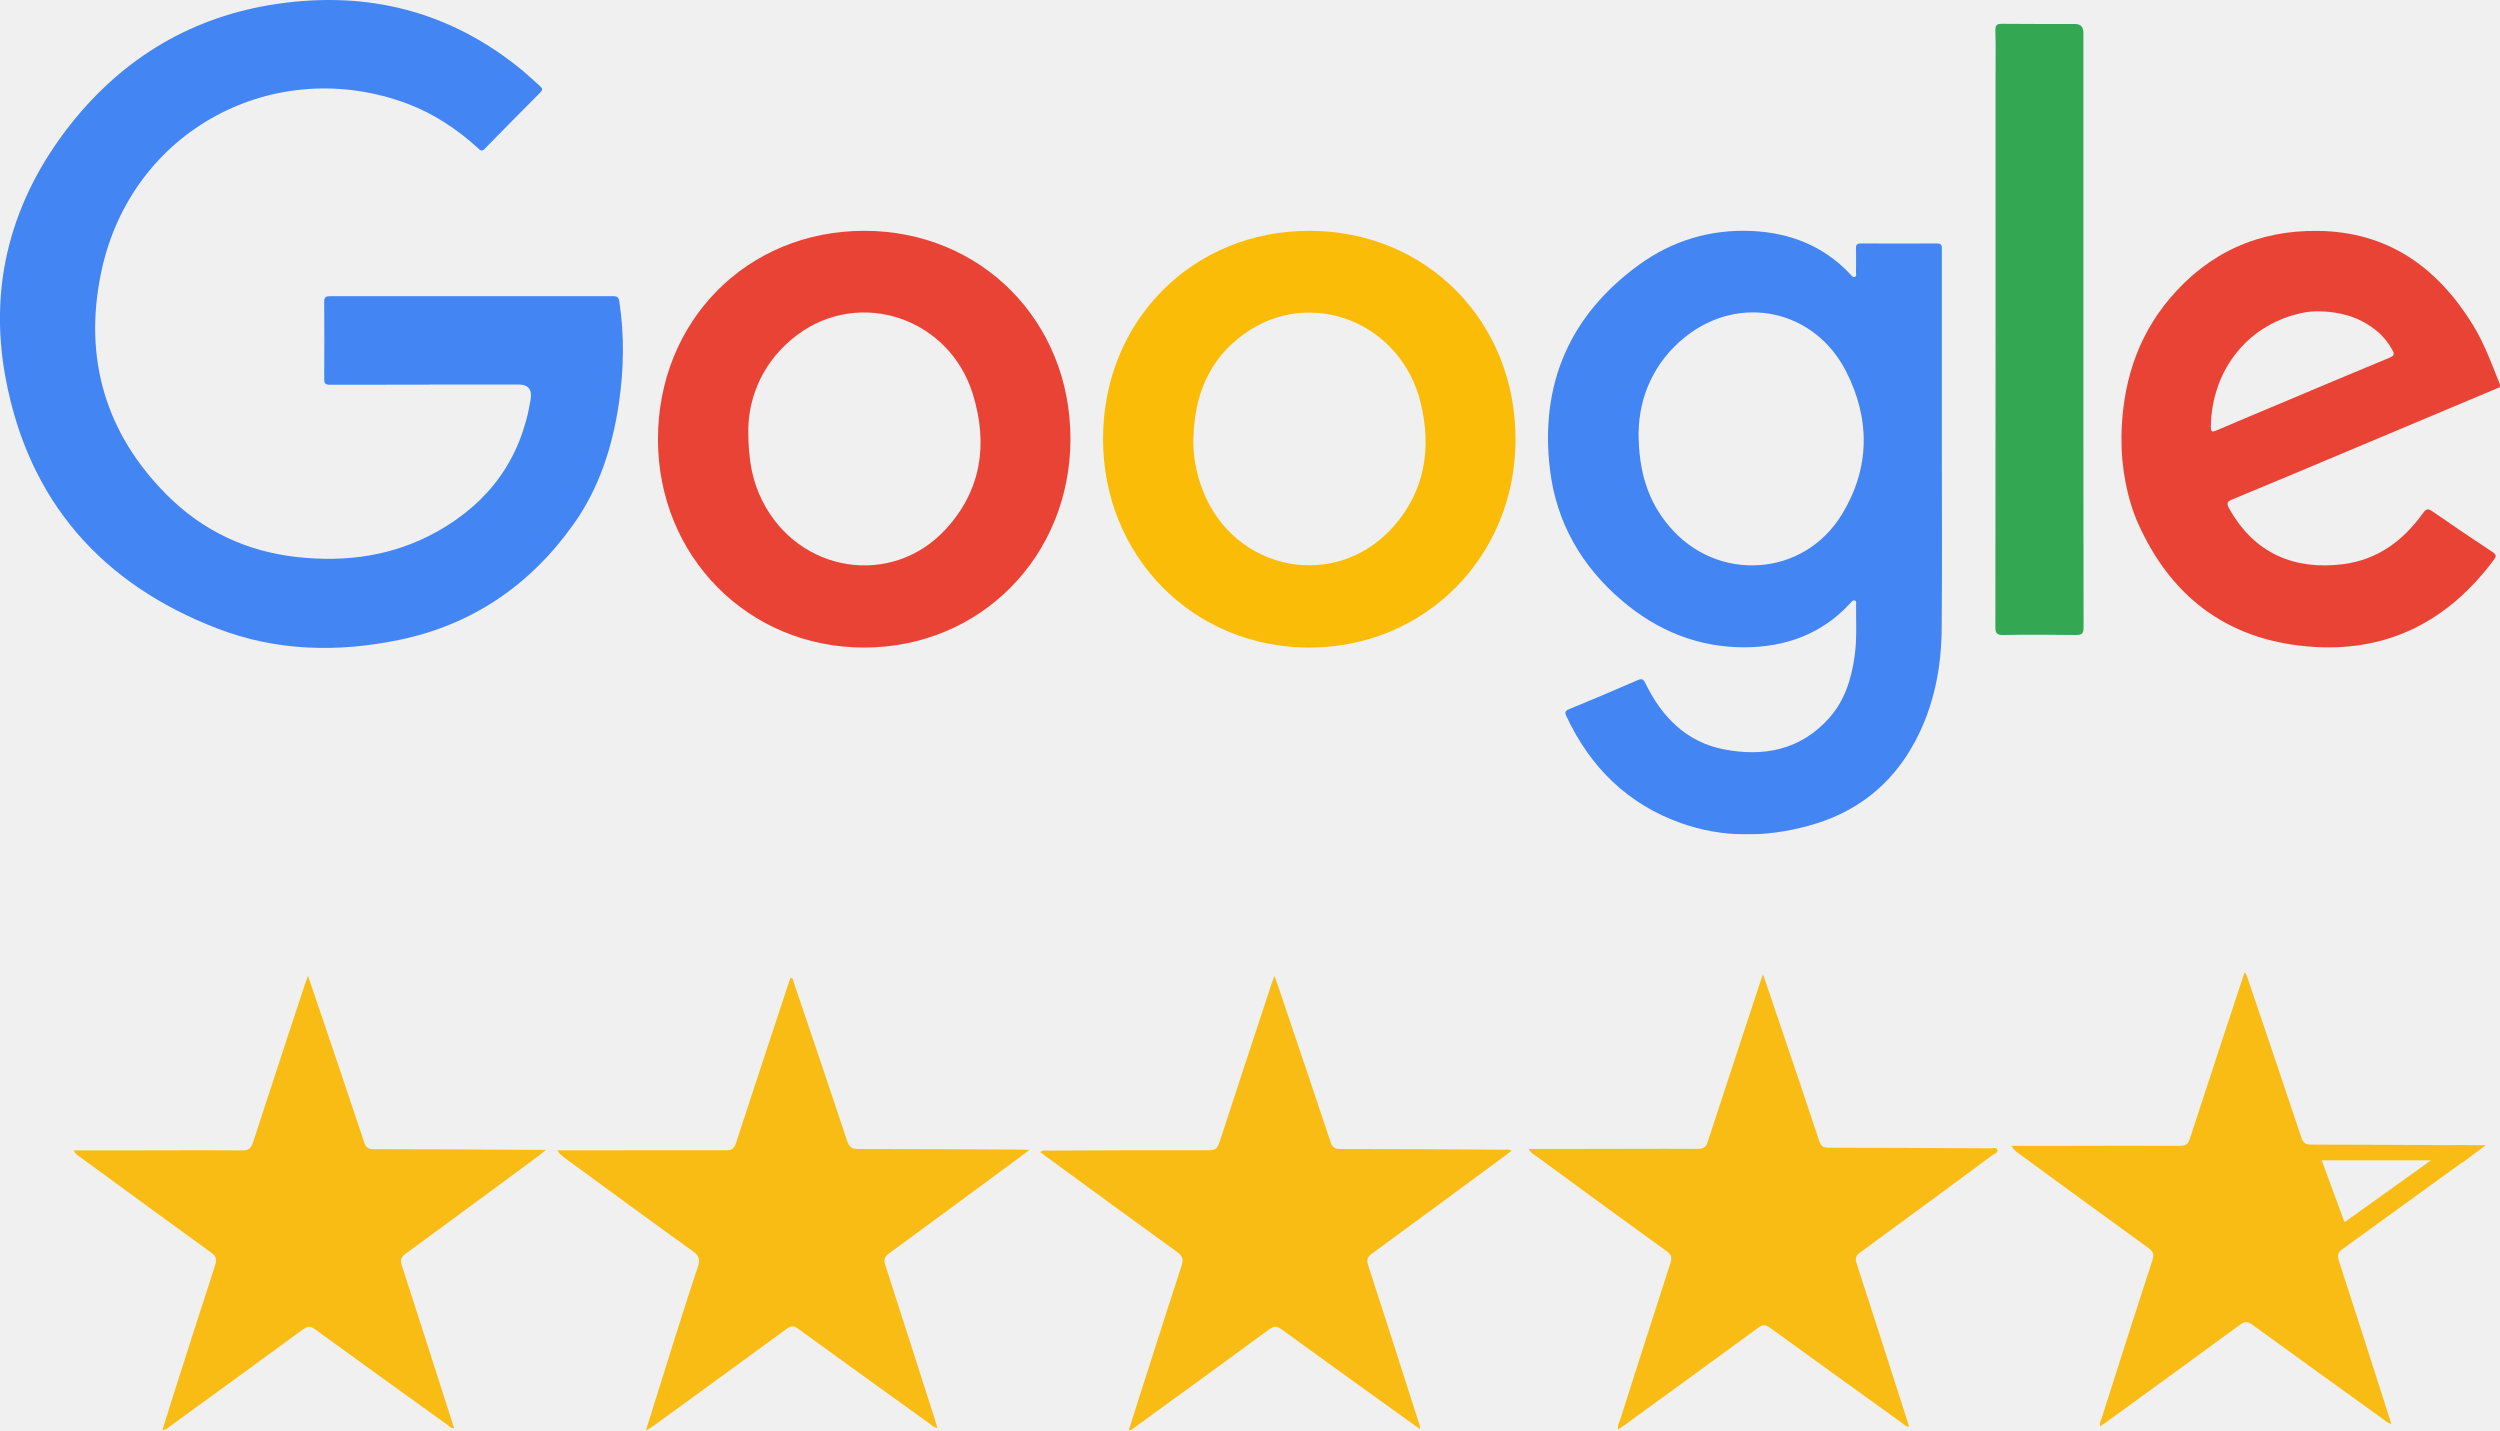
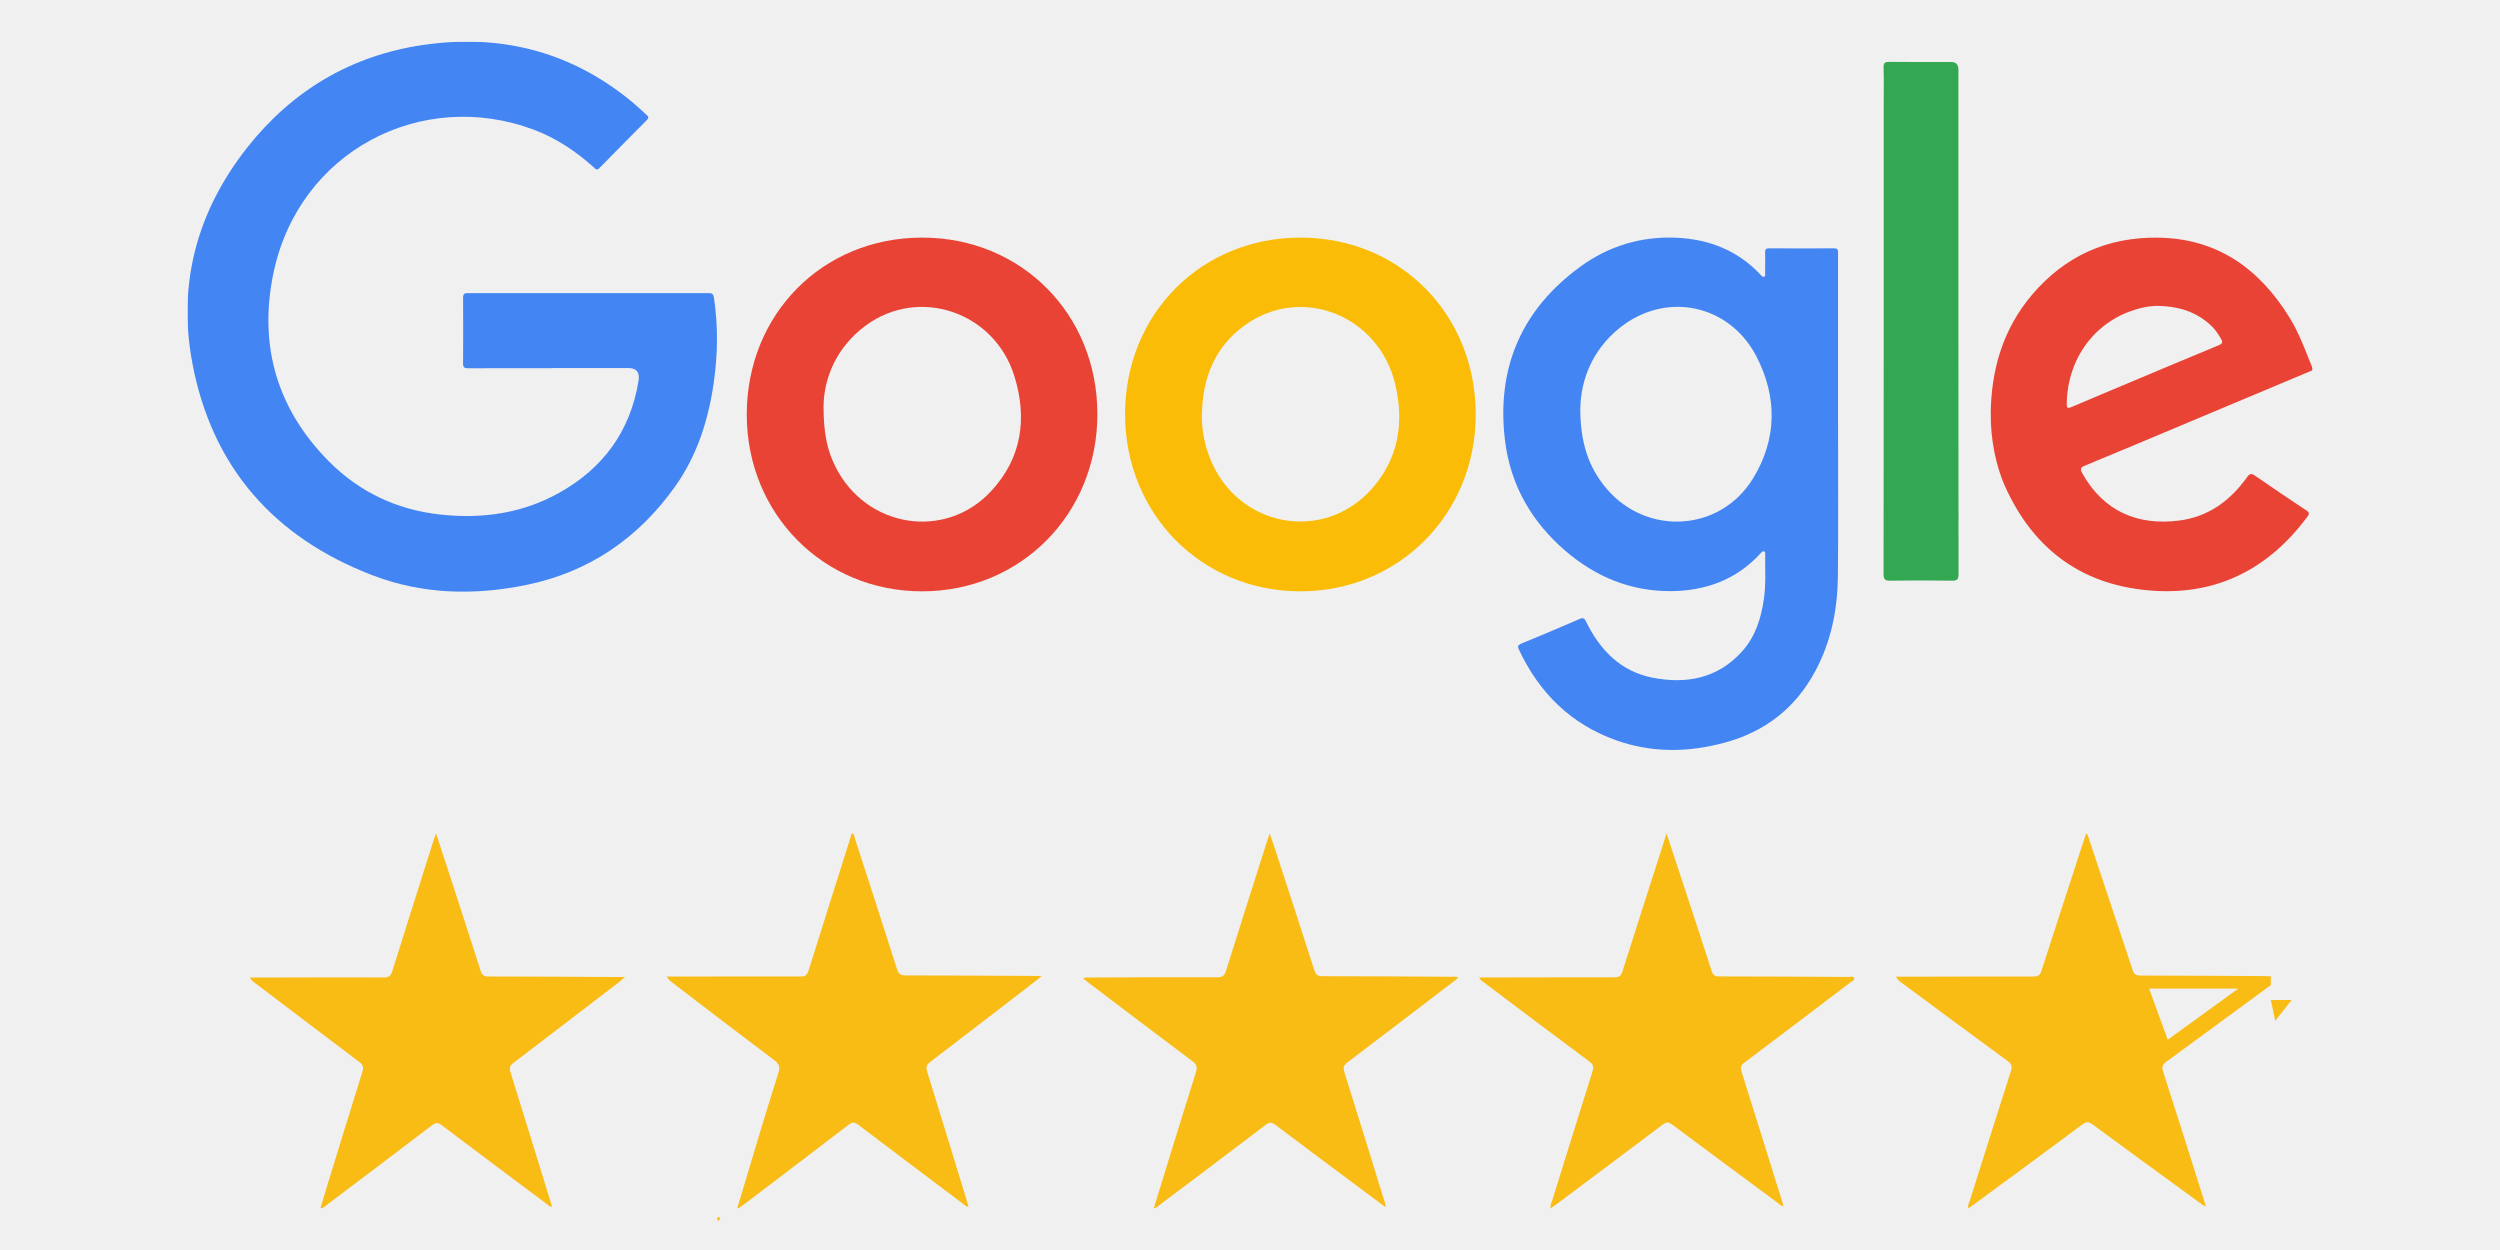
- <svg xmlns="http://www.w3.org/2000/svg" width="304" height="174" viewBox="0 0 304 174" fill="none">
-   <g clip-path="url(#clip0_42_55)">
-     <mask id="mask0_42_55" style="mask-type:luminance" maskUnits="userSpaceOnUse" x="0" y="0" width="304" height="102">
-       <path d="M304 0H0V101.471H304V0Z" fill="white" />
-     </mask>
-     <g mask="url(#mask0_42_55)">
-       <path d="M52.156 46.775C48.142 46.775 44.128 46.775 40.123 46.785C39.604 46.785 39.414 46.654 39.424 46.101C39.444 42.965 39.444 39.828 39.424 36.692C39.424 36.129 39.614 36.019 40.133 36.019C51.607 36.029 63.081 36.029 74.555 36.019C75.064 36.019 75.234 36.149 75.314 36.682C75.933 40.794 75.863 44.895 75.264 48.986C74.485 54.304 72.877 59.341 69.751 63.733C64.459 71.183 57.389 75.998 48.471 77.827C41.022 79.355 33.593 79.184 26.443 76.43C12.422 71.042 3.475 60.989 0.679 45.961C-1.448 34.551 1.438 24.146 8.608 15.089C15.049 6.957 23.447 1.991 33.633 0.483C44.727 -1.166 54.833 1.367 63.62 8.645C64.329 9.239 64.998 9.882 65.687 10.495C65.987 10.757 65.997 10.947 65.707 11.239C63.44 13.521 61.173 15.803 58.927 18.105C58.557 18.487 58.367 18.236 58.118 18.004C55.581 15.712 52.775 13.833 49.58 12.626C33.523 6.575 15.898 15.682 12.283 33.204C10.146 43.548 12.822 52.686 20.271 60.165C24.655 64.568 30.038 67.081 36.189 67.745C42.13 68.388 47.862 67.604 53.175 64.628C59.466 61.1 63.35 55.822 64.529 48.564C64.722 47.358 64.229 46.755 63.051 46.755H52.166L52.156 46.775Z" fill="#4285F3" />
-       <path d="M236.126 54.174C236.126 61.633 236.176 69.102 236.106 76.561C236.056 81.326 235.138 85.93 232.871 90.162C230.035 95.48 225.661 98.857 219.919 100.415C214.716 101.833 209.514 101.903 204.391 100.084C197.93 97.782 193.387 93.318 190.471 87.086C190.261 86.633 190.311 86.442 190.79 86.241C193.576 85.095 196.362 83.919 199.129 82.713C199.648 82.482 199.838 82.582 200.087 83.095C202.074 87.176 205.05 90.212 209.554 91.107C214.387 92.062 218.891 91.248 222.396 87.347C224.303 85.226 225.132 82.592 225.521 79.798C225.821 77.707 225.681 75.606 225.701 73.515C225.701 73.344 225.781 73.123 225.561 73.032C225.321 72.932 225.192 73.133 225.052 73.284C221.577 77.103 217.133 78.692 212.14 78.712C206.478 78.732 201.495 76.681 197.191 73.002C192.328 68.85 189.262 63.553 188.484 57.159C187.215 46.745 190.86 38.341 199.288 32.209C203.343 29.263 207.966 27.866 212.989 28.087C217.652 28.298 221.757 29.887 225.032 33.385C225.172 33.536 225.292 33.747 225.531 33.676C225.801 33.586 225.691 33.325 225.691 33.144C225.701 32.158 225.711 31.173 225.691 30.188C225.681 29.746 225.831 29.605 226.26 29.605C229.356 29.615 232.441 29.625 235.537 29.605C236.196 29.605 236.126 29.967 236.126 30.399C236.126 38.331 236.126 46.262 236.126 54.194H236.106L236.126 54.174ZM199.248 52.525C199.248 57.431 200.427 60.989 203.003 64.025C208.795 70.861 219.31 70.207 223.973 62.557C227.399 56.938 227.448 50.977 224.483 45.156C220.628 37.617 211.551 35.707 204.96 40.944C200.986 44.101 199.328 48.423 199.258 52.525H199.248Z" fill="#4285F3" />
-       <path d="M159.255 28.067C173.475 28.087 184.31 39.075 184.29 53.46C184.27 67.694 173.255 78.772 159.155 78.742C145.015 78.712 134.091 67.604 134.13 53.289C134.17 38.964 145.045 28.047 159.255 28.067ZM145.105 53.339C145.105 54.435 145.175 55.52 145.385 56.596C145.584 57.642 145.874 58.657 146.263 59.642C150.128 69.544 162.48 71.916 169.461 64.015C173.265 59.702 174.084 54.525 172.766 49.026C170.399 39.195 159.385 34.842 151.346 40.562C147.022 43.638 145.215 48.092 145.125 53.339H145.105Z" fill="#FABC06" />
-       <path d="M105.101 78.742C91.001 78.762 80.017 67.674 80.007 53.429C80.007 39.044 90.832 28.077 105.071 28.067C119.301 28.057 130.186 39.044 130.166 53.399C130.146 67.664 119.211 78.732 105.101 78.742ZM90.991 52.203C90.981 56.114 91.54 58.597 92.699 60.899C97.093 69.665 108.417 71.484 114.987 64.367C119.351 59.642 120.16 53.972 118.303 47.941C115.457 38.693 104.632 35.033 97.003 40.683C92.819 43.789 91.061 48.162 90.991 52.183V52.203Z" fill="#E94336" />
-       <path d="M257.965 53.279C258.035 46.935 259.743 41.145 263.857 36.28C268.58 30.701 274.642 27.976 281.892 28.077C290.33 28.188 296.351 32.45 300.705 39.507C302.083 41.738 302.962 44.191 303.94 46.614C304.16 47.147 303.811 47.157 303.521 47.277C297.889 49.64 292.257 52.012 286.635 54.374C281.572 56.506 276.509 58.637 271.436 60.738C270.777 61.009 270.737 61.23 271.067 61.833C274.152 67.362 279.065 69.333 284.877 68.609C289.071 68.086 292.207 65.784 294.633 62.396C295.043 61.813 295.293 61.843 295.822 62.205C298.228 63.874 300.645 65.513 303.082 67.121C303.601 67.463 303.561 67.664 303.231 68.106C297.769 75.424 290.569 79.204 281.482 78.671C271.416 78.078 264.197 73.022 260.002 63.673C258.644 60.647 257.925 56.687 257.975 53.309L257.965 53.279ZM281.812 37.848C281.482 37.878 280.893 37.868 280.314 37.979C273.553 39.215 268.94 44.825 268.84 51.881C268.84 52.485 268.96 52.585 269.519 52.344C272.215 51.188 274.931 50.052 277.638 48.916C281.941 47.106 286.245 45.277 290.569 43.498C291.208 43.236 291.158 42.985 290.879 42.502C290.419 41.688 289.86 40.954 289.141 40.351C287.094 38.612 284.698 37.888 281.802 37.848H281.812Z" fill="#E94336" />
-       <path d="M253.342 39.98C253.342 52.083 253.342 64.176 253.362 76.279C253.362 77.033 253.162 77.224 252.433 77.214C249.497 77.174 246.551 77.164 243.616 77.214C242.857 77.224 242.637 77.053 242.637 76.249C242.667 53.912 242.657 31.576 242.657 9.249C242.657 7.409 242.697 5.57 242.637 3.73C242.617 3.006 242.857 2.886 243.496 2.896C246.432 2.926 249.377 2.916 252.313 2.916C253.002 2.916 253.342 3.278 253.342 4.001V39.99V39.98Z" fill="#34A753" />
+ <svg xmlns="http://www.w3.org/2000/svg" xmlns:xlink="http://www.w3.org/1999/xlink" width="120px" height="60px" viewBox="0 0 120 60" version="1.1">
+   <defs>
+     <rect id="path-1" x="0" y="0" width="120" height="60" />
+     <polygon id="path-3" points="102 0 0 0 0 34 102 34" />
+   </defs>
+   <g id="Page-1" stroke="none" stroke-width="1" fill="none" fill-rule="evenodd">
+     <g id="Group-2">
+       <mask id="mask-2" fill="white">
+         <use xlink:href="#path-1" />
+       </mask>
+       <g id="Rectangle" />
+       <g id="google" mask="url(#mask-2)">
+         <g transform="translate(9, 2)">
+           <g id="Clipped" stroke-width="1" fill="none" fill-rule="evenodd">
+             <mask id="mask-4" fill="white">
+               <use xlink:href="#path-3" />
+             </mask>
+             <g id="Path" />
+             <g id="Group" mask="url(#mask-4)" fill-rule="nonzero">
+               <g transform="translate(-0.001638, -0.000164)">
+                 <path d="M17.501,15.673 C16.155,15.673 14.808,15.673 13.464,15.676 C13.29,15.676 13.226,15.633 13.23,15.447 C13.236,14.396 13.236,13.346 13.23,12.295 C13.23,12.106 13.293,12.069 13.467,12.069 C17.317,12.072 21.167,12.072 25.017,12.069 C25.188,12.069 25.245,12.113 25.271,12.291 C25.479,13.669 25.456,15.043 25.255,16.414 C24.993,18.196 24.454,19.883 23.405,21.355 C21.629,23.851 19.257,25.465 16.265,26.078 C13.766,26.59 11.273,26.533 8.874,25.61 C4.17,23.804 1.168,20.436 0.229,15.4 C-0.484,11.577 0.484,8.091 2.89,5.056 C5.051,2.331 7.869,0.667 11.286,0.162 C15.009,-0.39 18.399,0.458 21.348,2.897 C21.586,3.096 21.81,3.311 22.041,3.517 C22.142,3.604 22.145,3.668 22.048,3.766 C21.288,4.531 20.527,5.295 19.773,6.067 C19.649,6.195 19.585,6.11 19.502,6.033 C18.651,5.265 17.709,4.635 16.637,4.231 C11.249,2.203 5.336,5.255 4.123,11.126 C3.406,14.592 4.304,17.654 6.803,20.16 C8.274,21.635 10.08,22.477 12.144,22.699 C14.138,22.915 16.061,22.652 17.843,21.655 C19.954,20.473 21.257,18.705 21.653,16.273 C21.718,15.868 21.552,15.666 21.157,15.666 L17.505,15.666 L17.501,15.673 Z" id="Path" fill="#4285F3" />
+                 <path d="M79.228,18.152 C79.228,20.651 79.245,23.154 79.221,25.653 C79.205,27.25 78.897,28.793 78.136,30.211 C77.184,31.993 75.717,33.124 73.79,33.646 C72.045,34.121 70.299,34.145 68.58,33.535 C66.412,32.764 64.888,31.268 63.91,29.18 C63.839,29.028 63.856,28.964 64.017,28.897 C64.951,28.513 65.886,28.119 66.815,27.715 C66.989,27.637 67.053,27.671 67.136,27.843 C67.803,29.21 68.801,30.228 70.313,30.527 C71.934,30.847 73.445,30.575 74.621,29.268 C75.261,28.557 75.539,27.674 75.67,26.738 C75.771,26.037 75.724,25.333 75.73,24.633 C75.73,24.576 75.757,24.501 75.683,24.471 C75.603,24.437 75.559,24.505 75.513,24.555 C74.347,25.835 72.855,26.368 71.18,26.374 C69.28,26.381 67.609,25.694 66.164,24.461 C64.533,23.07 63.504,21.295 63.243,19.153 C62.817,15.663 64.04,12.847 66.868,10.792 C68.229,9.805 69.78,9.337 71.465,9.411 C73.03,9.482 74.407,10.014 75.506,11.186 C75.553,11.237 75.593,11.308 75.673,11.284 C75.764,11.254 75.727,11.166 75.727,11.106 C75.73,10.776 75.734,10.445 75.727,10.115 C75.724,9.967 75.774,9.92 75.918,9.92 C76.957,9.923 77.992,9.927 79.03,9.92 C79.252,9.92 79.228,10.041 79.228,10.186 C79.228,12.844 79.228,15.501 79.228,18.159 L79.221,18.159 L79.228,18.152 Z M66.855,17.6 C66.855,19.243 67.25,20.436 68.114,21.453 C70.058,23.744 73.586,23.525 75.15,20.961 C76.3,19.078 76.316,17.081 75.322,15.131 C74.028,12.605 70.983,11.965 68.771,13.719 C67.438,14.777 66.881,16.225 66.858,17.6 L66.855,17.6 Z" id="Shape" fill="#4285F3" />
+                 <path d="M53.436,9.405 C58.207,9.411 61.842,13.093 61.836,17.913 C61.829,22.683 58.133,26.394 53.402,26.384 C48.658,26.374 44.993,22.652 45.006,17.856 C45.019,13.056 48.668,9.398 53.436,9.405 Z M48.688,17.873 C48.688,18.24 48.712,18.603 48.782,18.964 C48.849,19.314 48.946,19.654 49.077,19.985 C50.374,23.302 54.518,24.097 56.86,21.45 C58.137,20.005 58.411,18.27 57.969,16.428 C57.175,13.133 53.479,11.675 50.782,13.591 C49.331,14.622 48.725,16.114 48.695,17.873 L48.688,17.873 Z" id="Shape" fill="#FABC06" />
+                 <path d="M35.266,26.384 C30.535,26.391 26.849,22.676 26.846,17.903 C26.846,13.083 30.478,9.408 35.256,9.405 C40.03,9.401 43.682,13.083 43.676,17.893 C43.669,22.672 40,26.381 35.266,26.384 Z M30.532,17.492 C30.528,18.802 30.716,19.634 31.105,20.406 C32.579,23.343 36.378,23.952 38.583,21.568 C40.047,19.984 40.318,18.085 39.695,16.064 C38.74,12.965 35.108,11.739 32.549,13.632 C31.145,14.673 30.555,16.138 30.532,17.485 L30.532,17.492 Z" id="Shape" fill="#E94336" />
+                 <path d="M86.556,17.852 C86.579,15.727 87.152,13.787 88.533,12.156 C90.117,10.287 92.151,9.374 94.584,9.408 C97.415,9.445 99.435,10.873 100.896,13.238 C101.358,13.985 101.653,14.807 101.982,15.619 C102.055,15.798 101.938,15.801 101.841,15.841 C99.951,16.633 98.062,17.428 96.175,18.219 C94.476,18.934 92.778,19.648 91.076,20.352 C90.854,20.443 90.841,20.517 90.952,20.719 C91.987,22.571 93.635,23.232 95.585,22.989 C96.993,22.814 98.045,22.043 98.859,20.907 C98.996,20.712 99.08,20.722 99.258,20.843 C100.065,21.403 100.876,21.952 101.694,22.491 C101.868,22.605 101.854,22.672 101.744,22.821 C99.911,25.273 97.495,26.539 94.446,26.361 C91.069,26.162 88.647,24.468 87.239,21.335 C86.784,20.321 86.542,18.994 86.559,17.862 L86.556,17.852 Z M94.557,12.682 C94.446,12.692 94.249,12.689 94.054,12.726 C91.786,13.14 90.238,15.02 90.205,17.384 C90.205,17.586 90.245,17.62 90.432,17.539 C91.337,17.152 92.248,16.771 93.156,16.39 C94.6,15.784 96.044,15.171 97.495,14.575 C97.71,14.487 97.693,14.403 97.599,14.241 C97.445,13.969 97.257,13.723 97.016,13.521 C96.329,12.938 95.525,12.695 94.554,12.682 L94.557,12.682 Z" id="Shape" fill="#E94336" />
+                 <path d="M85.005,13.396 C85.005,17.452 85.005,21.504 85.011,25.559 C85.011,25.812 84.944,25.876 84.7,25.873 C83.714,25.859 82.726,25.856 81.741,25.873 C81.487,25.876 81.413,25.819 81.413,25.549 C81.423,18.065 81.419,10.58 81.419,3.099 C81.419,2.483 81.433,1.866 81.413,1.25 C81.406,1.007 81.487,0.967 81.701,0.97 C82.686,0.98 83.674,0.977 84.659,0.977 C84.89,0.977 85.005,1.098 85.005,1.341 L85.005,13.4 L85.005,13.396 Z" id="Path" fill="#34A753" />
+               </g>
+             </g>
+           </g>
+           <path d="M26.393,55.98 C26.713,54.91 27.032,53.84 27.354,52.771 C27.683,51.681 28.012,50.595 28.359,49.512 C28.45,49.232 28.416,49.077 28.175,48.896 C26.528,47.661 24.894,46.407 23.26,45.156 C23.169,45.087 23.081,45.012 23,44.873 C23.516,44.873 24.033,44.873 24.553,44.873 C26.184,44.873 27.818,44.864 29.449,44.87 C29.658,44.87 29.743,44.801 29.809,44.593 C30.466,42.49 31.133,40.39 31.797,38.287 C31.825,38.191 31.859,38.099 31.89,38 C32.013,38.023 32,38.135 32.022,38.207 C32.701,40.304 33.384,42.398 34.05,44.498 C34.126,44.735 34.223,44.821 34.47,44.821 C36.552,44.821 38.63,44.834 40.712,44.844 C40.784,44.844 40.859,44.851 41,44.857 C40.762,45.045 40.577,45.189 40.39,45.334 C38.812,46.549 37.234,47.764 35.653,48.972 C35.481,49.103 35.434,49.215 35.503,49.439 C36.138,51.477 36.758,53.518 37.384,55.559 C37.419,55.671 37.45,55.786 37.491,55.927 C37.362,55.914 37.3,55.839 37.231,55.786 C35.547,54.519 33.863,53.255 32.185,51.98 C32.016,51.852 31.909,51.855 31.743,51.98 C30.056,53.274 28.359,54.558 26.666,55.845 C26.591,55.904 26.506,55.951 26.425,56 C26.415,55.99 26.406,55.98 26.396,55.97 L26.393,55.98 Z" id="Path" fill="#F9BC15" fill-rule="nonzero" />
+           <path d="M3,44.92 C3.545,44.92 4.067,44.92 4.587,44.92 C6.199,44.92 7.811,44.907 9.427,44.92 C9.68,44.92 9.765,44.825 9.837,44.593 C10.482,42.526 11.139,40.466 11.79,38.403 C11.825,38.292 11.865,38.18 11.928,38 C12.103,38.534 12.26,39.005 12.413,39.477 C12.967,41.187 13.528,42.893 14.072,44.603 C14.138,44.812 14.235,44.871 14.439,44.871 C16.508,44.871 18.58,44.887 20.649,44.897 C20.74,44.897 20.831,44.897 21,44.897 C20.865,45.012 20.79,45.081 20.712,45.143 C19.028,46.433 17.344,47.727 15.653,49.011 C15.475,49.145 15.437,49.257 15.506,49.476 C16.148,51.533 16.78,53.593 17.416,55.649 C17.441,55.735 17.466,55.817 17.497,55.915 C17.384,55.941 17.331,55.859 17.272,55.813 C15.581,54.549 13.888,53.285 12.203,52.011 C12.025,51.873 11.912,51.88 11.737,52.011 C10.065,53.288 8.384,54.552 6.706,55.82 C6.616,55.889 6.541,55.984 6.381,56 C6.494,55.623 6.597,55.266 6.706,54.909 C7.264,53.098 7.818,51.284 8.387,49.476 C8.463,49.24 8.431,49.112 8.234,48.965 C6.569,47.714 4.91,46.45 3.25,45.189 C3.169,45.127 3.069,45.084 3,44.924 L3,44.92 Z" id="Path" fill="#F9BC15" fill-rule="nonzero" />
+           <path d="M46.381,56 C46.591,55.313 46.798,54.639 47.005,53.971 C47.469,52.473 47.927,50.974 48.401,49.479 C48.479,49.233 48.451,49.099 48.238,48.939 C46.576,47.695 44.923,46.439 43.267,45.185 C43.182,45.123 43.101,45.058 43,44.979 C43.11,44.888 43.213,44.921 43.311,44.921 C45.355,44.911 47.403,44.901 49.449,44.908 C49.687,44.908 49.775,44.826 49.847,44.6 C50.502,42.509 51.17,40.421 51.835,38.33 C51.864,38.239 51.898,38.147 51.945,38 C52.036,38.262 52.111,38.475 52.18,38.69 C52.82,40.65 53.46,42.614 54.09,44.577 C54.163,44.799 54.266,44.858 54.479,44.858 C56.565,44.858 58.647,44.871 60.733,44.885 C60.815,44.885 60.903,44.855 61,44.93 C60.912,45.002 60.831,45.068 60.749,45.13 C59.059,46.419 57.371,47.712 55.677,48.995 C55.502,49.129 55.458,49.236 55.527,49.456 C56.17,51.501 56.8,53.549 57.434,55.598 C57.465,55.699 57.522,55.794 57.5,55.941 C56.935,55.519 56.383,55.11 55.831,54.698 C54.627,53.798 53.419,52.901 52.221,51.995 C52.045,51.864 51.936,51.854 51.754,51.992 C50.063,53.281 48.363,54.557 46.666,55.833 C46.585,55.895 46.516,55.984 46.375,56 L46.381,56 Z" id="Path" fill="#F9BC15" fill-rule="nonzero" />
+           <path d="M70.993,38 C71.32,39 71.627,39.92 71.929,40.841 C72.339,42.092 72.756,43.343 73.156,44.6 C73.223,44.812 73.323,44.868 73.528,44.868 C75.594,44.868 77.664,44.881 79.73,44.894 C79.821,44.894 79.954,44.842 79.991,44.939 C80.039,45.07 79.884,45.106 79.805,45.165 C78.118,46.448 76.427,47.732 74.73,49.005 C74.56,49.133 74.528,49.24 74.595,49.446 C75.244,51.497 75.881,53.548 76.522,55.602 C76.55,55.693 76.579,55.785 76.61,55.892 C76.471,55.886 76.402,55.794 76.323,55.732 C74.632,54.482 72.945,53.234 71.261,51.977 C71.093,51.853 70.986,51.849 70.816,51.977 C69.116,53.26 67.406,54.534 65.7,55.811 C65.615,55.873 65.529,55.935 65.435,56 C65.394,55.856 65.466,55.749 65.501,55.641 C66.144,53.567 66.788,51.497 67.441,49.426 C67.507,49.211 67.482,49.097 67.299,48.96 C65.612,47.706 63.933,46.442 62.256,45.178 C62.173,45.116 62.069,45.077 62,44.917 C62.549,44.917 63.072,44.917 63.596,44.917 C65.23,44.917 66.867,44.904 68.501,44.913 C68.728,44.913 68.813,44.832 68.879,44.619 C69.545,42.523 70.217,40.43 70.888,38.337 C70.917,38.251 70.942,38.167 70.999,38.003 L70.993,38 Z" id="Path" fill="#F9BC15" fill-rule="nonzero" />
+           <path d="M25.578,56.494 C25.578,56.494 25.488,56.605 25.478,56.595 C25.388,56.524 25.418,56.464 25.488,56.404 C25.518,56.434 25.548,56.464 25.568,56.494 L25.578,56.494 Z" id="Path" fill="#F9BC15" fill-rule="nonzero" />
+           <path d="M99.746,44.852 C97.745,44.842 95.744,44.829 93.742,44.826 C93.533,44.826 93.434,44.767 93.363,44.557 C92.678,42.475 91.983,40.397 91.285,38.318 C91.249,38.216 91.243,38.092 91.137,38 C91.105,38.095 91.079,38.17 91.053,38.246 C90.365,40.357 89.676,42.469 88.994,44.587 C88.927,44.803 88.83,44.875 88.602,44.875 C86.935,44.869 85.266,44.875 83.599,44.879 C83.065,44.879 82.534,44.879 82,44.879 C82.081,45.023 82.17,45.095 82.264,45.164 C83.962,46.42 85.658,47.679 87.363,48.925 C87.556,49.066 87.601,49.18 87.524,49.413 C86.855,51.492 86.199,53.57 85.545,55.653 C85.513,55.757 85.433,55.859 85.487,56 C85.584,55.931 85.671,55.872 85.757,55.807 C87.492,54.531 89.226,53.259 90.953,51.974 C91.134,51.839 91.246,51.829 91.433,51.967 C93.151,53.233 94.875,54.485 96.596,55.741 C96.677,55.8 96.747,55.882 96.883,55.899 C96.844,55.777 96.815,55.682 96.786,55.59 C96.136,53.538 95.49,51.485 94.83,49.436 C94.762,49.223 94.788,49.108 94.975,48.97 C96.564,47.8 100,45.285 100,45.285 L100,44.866 C99.913,44.862 99.823,44.852 99.736,44.852 L99.746,44.852 Z M95.052,47.908 L94.158,45.452 L98.437,45.452 L95.049,47.908 L95.052,47.908 Z" id="Shape" fill="#F9BC15" fill-rule="nonzero" />
+           <polygon id="Path" fill="#F9BC15" fill-rule="nonzero" points="100 46 100.209 47 101 46" />
+         </g>
+       </g>
    </g>
-     <path d="M78.589 173.799C79.607 170.532 80.626 167.265 81.654 163.998C82.703 160.671 83.751 157.353 84.86 154.046C85.15 153.191 85.04 152.719 84.271 152.166C79.018 148.396 73.806 144.566 68.593 140.746C68.303 140.535 68.024 140.304 67.764 139.882C69.412 139.882 71.059 139.882 72.717 139.882C77.92 139.882 83.132 139.852 88.335 139.872C89.004 139.872 89.274 139.661 89.483 139.027C91.581 132.604 93.707 126.19 95.825 119.767C95.914 119.475 96.024 119.194 96.124 118.892C96.513 118.962 96.474 119.304 96.543 119.525C98.71 125.929 100.887 132.322 103.014 138.736C103.254 139.46 103.564 139.721 104.352 139.721C110.993 139.721 117.624 139.761 124.264 139.791C124.494 139.791 124.734 139.812 125.183 139.832C124.424 140.405 123.835 140.847 123.236 141.289C118.203 144.999 113.17 148.708 108.127 152.397C107.578 152.799 107.428 153.141 107.648 153.825C109.675 160.047 111.652 166.28 113.649 172.513C113.759 172.854 113.859 173.206 113.989 173.638C113.579 173.598 113.38 173.367 113.16 173.206C107.788 169.336 102.415 165.476 97.063 161.585C96.523 161.193 96.184 161.203 95.655 161.585C90.272 165.536 84.86 169.457 79.458 173.387C79.218 173.568 78.948 173.709 78.689 173.86C78.659 173.829 78.629 173.799 78.599 173.769L78.589 173.799Z" fill="#F9BC15" />
-     <path d="M8.967 139.892C10.705 139.892 12.373 139.892 14.03 139.892C19.173 139.892 24.316 139.852 29.468 139.892C30.277 139.892 30.547 139.6 30.776 138.887C32.834 132.544 34.931 126.22 37.008 119.887C37.117 119.546 37.247 119.204 37.447 118.651C38.006 120.289 38.505 121.737 38.995 123.185C40.762 128.432 42.55 133.669 44.287 138.917C44.497 139.56 44.807 139.741 45.456 139.741C52.056 139.741 58.667 139.791 65.268 139.822C65.557 139.822 65.847 139.822 66.386 139.822C65.957 140.173 65.717 140.385 65.467 140.576C60.095 144.536 54.723 148.507 49.33 152.448C48.761 152.86 48.641 153.202 48.861 153.875C50.908 160.188 52.925 166.511 54.952 172.824C55.032 173.086 55.112 173.337 55.212 173.638C54.852 173.719 54.683 173.468 54.493 173.327C49.1 169.447 43.698 165.566 38.326 161.656C37.757 161.234 37.397 161.254 36.838 161.656C31.505 165.576 26.143 169.457 20.791 173.347C20.501 173.558 20.261 173.85 19.752 173.9C20.111 172.744 20.441 171.648 20.791 170.552C22.568 164.993 24.335 159.424 26.153 153.875C26.393 153.151 26.293 152.759 25.664 152.307C20.351 148.467 15.059 144.587 9.766 140.716C9.507 140.525 9.187 140.395 8.967 139.902V139.892Z" fill="#F9BC15" />
-     <path d="M137.246 173.95C137.915 171.839 138.574 169.768 139.233 167.717C140.711 163.113 142.169 158.509 143.677 153.915C143.926 153.161 143.836 152.749 143.157 152.257C137.865 148.437 132.602 144.576 127.33 140.726C127.06 140.535 126.801 140.334 126.481 140.093C126.83 139.812 127.16 139.912 127.47 139.912C133.98 139.882 140.501 139.852 147.012 139.872C147.771 139.872 148.05 139.621 148.28 138.927C150.367 132.503 152.494 126.09 154.611 119.666C154.701 119.385 154.811 119.103 154.961 118.651C155.25 119.455 155.49 120.109 155.71 120.772C157.747 126.793 159.784 132.825 161.791 138.857C162.021 139.54 162.35 139.721 163.029 139.721C169.67 139.721 176.3 139.761 182.941 139.802C183.201 139.802 183.48 139.711 183.79 139.942C183.51 140.163 183.251 140.364 182.991 140.555C177.609 144.516 172.236 148.487 166.844 152.428C166.285 152.84 166.145 153.171 166.365 153.845C168.412 160.128 170.419 166.421 172.436 172.714C172.536 173.025 172.716 173.317 172.646 173.769C170.848 172.472 169.091 171.216 167.333 169.949C163.499 167.185 159.654 164.43 155.839 161.646C155.28 161.244 154.931 161.213 154.352 161.636C148.969 165.596 143.557 169.517 138.154 173.437C137.895 173.628 137.675 173.9 137.226 173.95H137.246Z" fill="#F9BC15" />
-     <path d="M214.367 118.419C215.405 121.496 216.374 124.33 217.333 127.165C218.631 131.015 219.949 134.865 221.217 138.736C221.427 139.389 221.746 139.56 222.395 139.56C228.936 139.56 235.487 139.6 242.028 139.64C242.317 139.64 242.737 139.48 242.856 139.781C243.006 140.183 242.517 140.294 242.267 140.475C236.925 144.425 231.572 148.376 226.2 152.297C225.661 152.689 225.561 153.02 225.771 153.654C227.828 159.967 229.845 166.28 231.872 172.603C231.962 172.884 232.052 173.166 232.152 173.497C231.712 173.477 231.492 173.196 231.243 173.005C225.89 169.155 220.548 165.315 215.216 161.444C214.686 161.062 214.347 161.052 213.807 161.444C208.425 165.395 203.013 169.316 197.61 173.246C197.341 173.437 197.071 173.628 196.772 173.829C196.642 173.387 196.871 173.055 196.981 172.723C199.018 166.34 201.056 159.967 203.123 153.593C203.332 152.93 203.252 152.578 202.673 152.156C197.331 148.296 192.018 144.405 186.706 140.515C186.446 140.324 186.117 140.203 185.897 139.711C187.635 139.711 189.292 139.711 190.95 139.711C196.123 139.711 201.305 139.671 206.478 139.701C207.197 139.701 207.466 139.449 207.676 138.796C209.783 132.342 211.91 125.899 214.037 119.455C214.127 119.193 214.207 118.932 214.387 118.429L214.367 118.419Z" fill="#F9BC15" />
-     <path d="M78.669 173.889C78.669 173.889 78.579 174 78.569 173.99C78.479 173.919 78.509 173.859 78.579 173.799C78.609 173.829 78.639 173.859 78.659 173.889H78.669Z" fill="#F9BC15" />
-     <path d="M299.666 139.258C293.455 139.228 287.244 139.188 281.032 139.178C280.383 139.178 280.074 138.997 279.854 138.354C277.727 131.97 275.57 125.597 273.403 119.224C273.293 118.912 273.273 118.53 272.944 118.249C272.844 118.54 272.764 118.771 272.684 119.002C270.547 125.476 268.41 131.95 266.293 138.444C266.084 139.108 265.784 139.329 265.075 139.329C259.902 139.309 254.72 139.329 249.547 139.339C247.889 139.339 246.242 139.339 244.584 139.339C244.834 139.781 245.113 140.002 245.403 140.213C250.675 144.064 255.938 147.924 261.23 151.744C261.83 152.176 261.969 152.528 261.73 153.242C259.653 159.615 257.616 165.988 255.588 172.372C255.489 172.693 255.239 173.005 255.409 173.437C255.708 173.226 255.978 173.045 256.247 172.844C261.63 168.934 267.012 165.033 272.375 161.093C272.934 160.68 273.283 160.65 273.863 161.072C279.195 164.953 284.547 168.793 289.89 172.643C290.14 172.824 290.359 173.075 290.779 173.126C290.659 172.754 290.569 172.462 290.479 172.181C288.462 165.888 286.455 159.595 284.408 153.312C284.198 152.658 284.278 152.307 284.857 151.884C289.79 148.296 300.455 140.585 300.455 140.585V139.299C300.185 139.289 299.906 139.258 299.636 139.258H299.666ZM285.097 148.627L282.321 141.098H295.602L285.087 148.627H285.097Z" fill="#F9BC15" />
-     <path d="M298.658 139.258L299.417 141.369L302.293 139.258H298.658Z" fill="#F9BC15" />
  </g>
-   <defs>
-     <clipPath id="clip0_42_55">
-       <rect width="304" height="174" fill="white" />
-     </clipPath>
-   </defs>
</svg>
